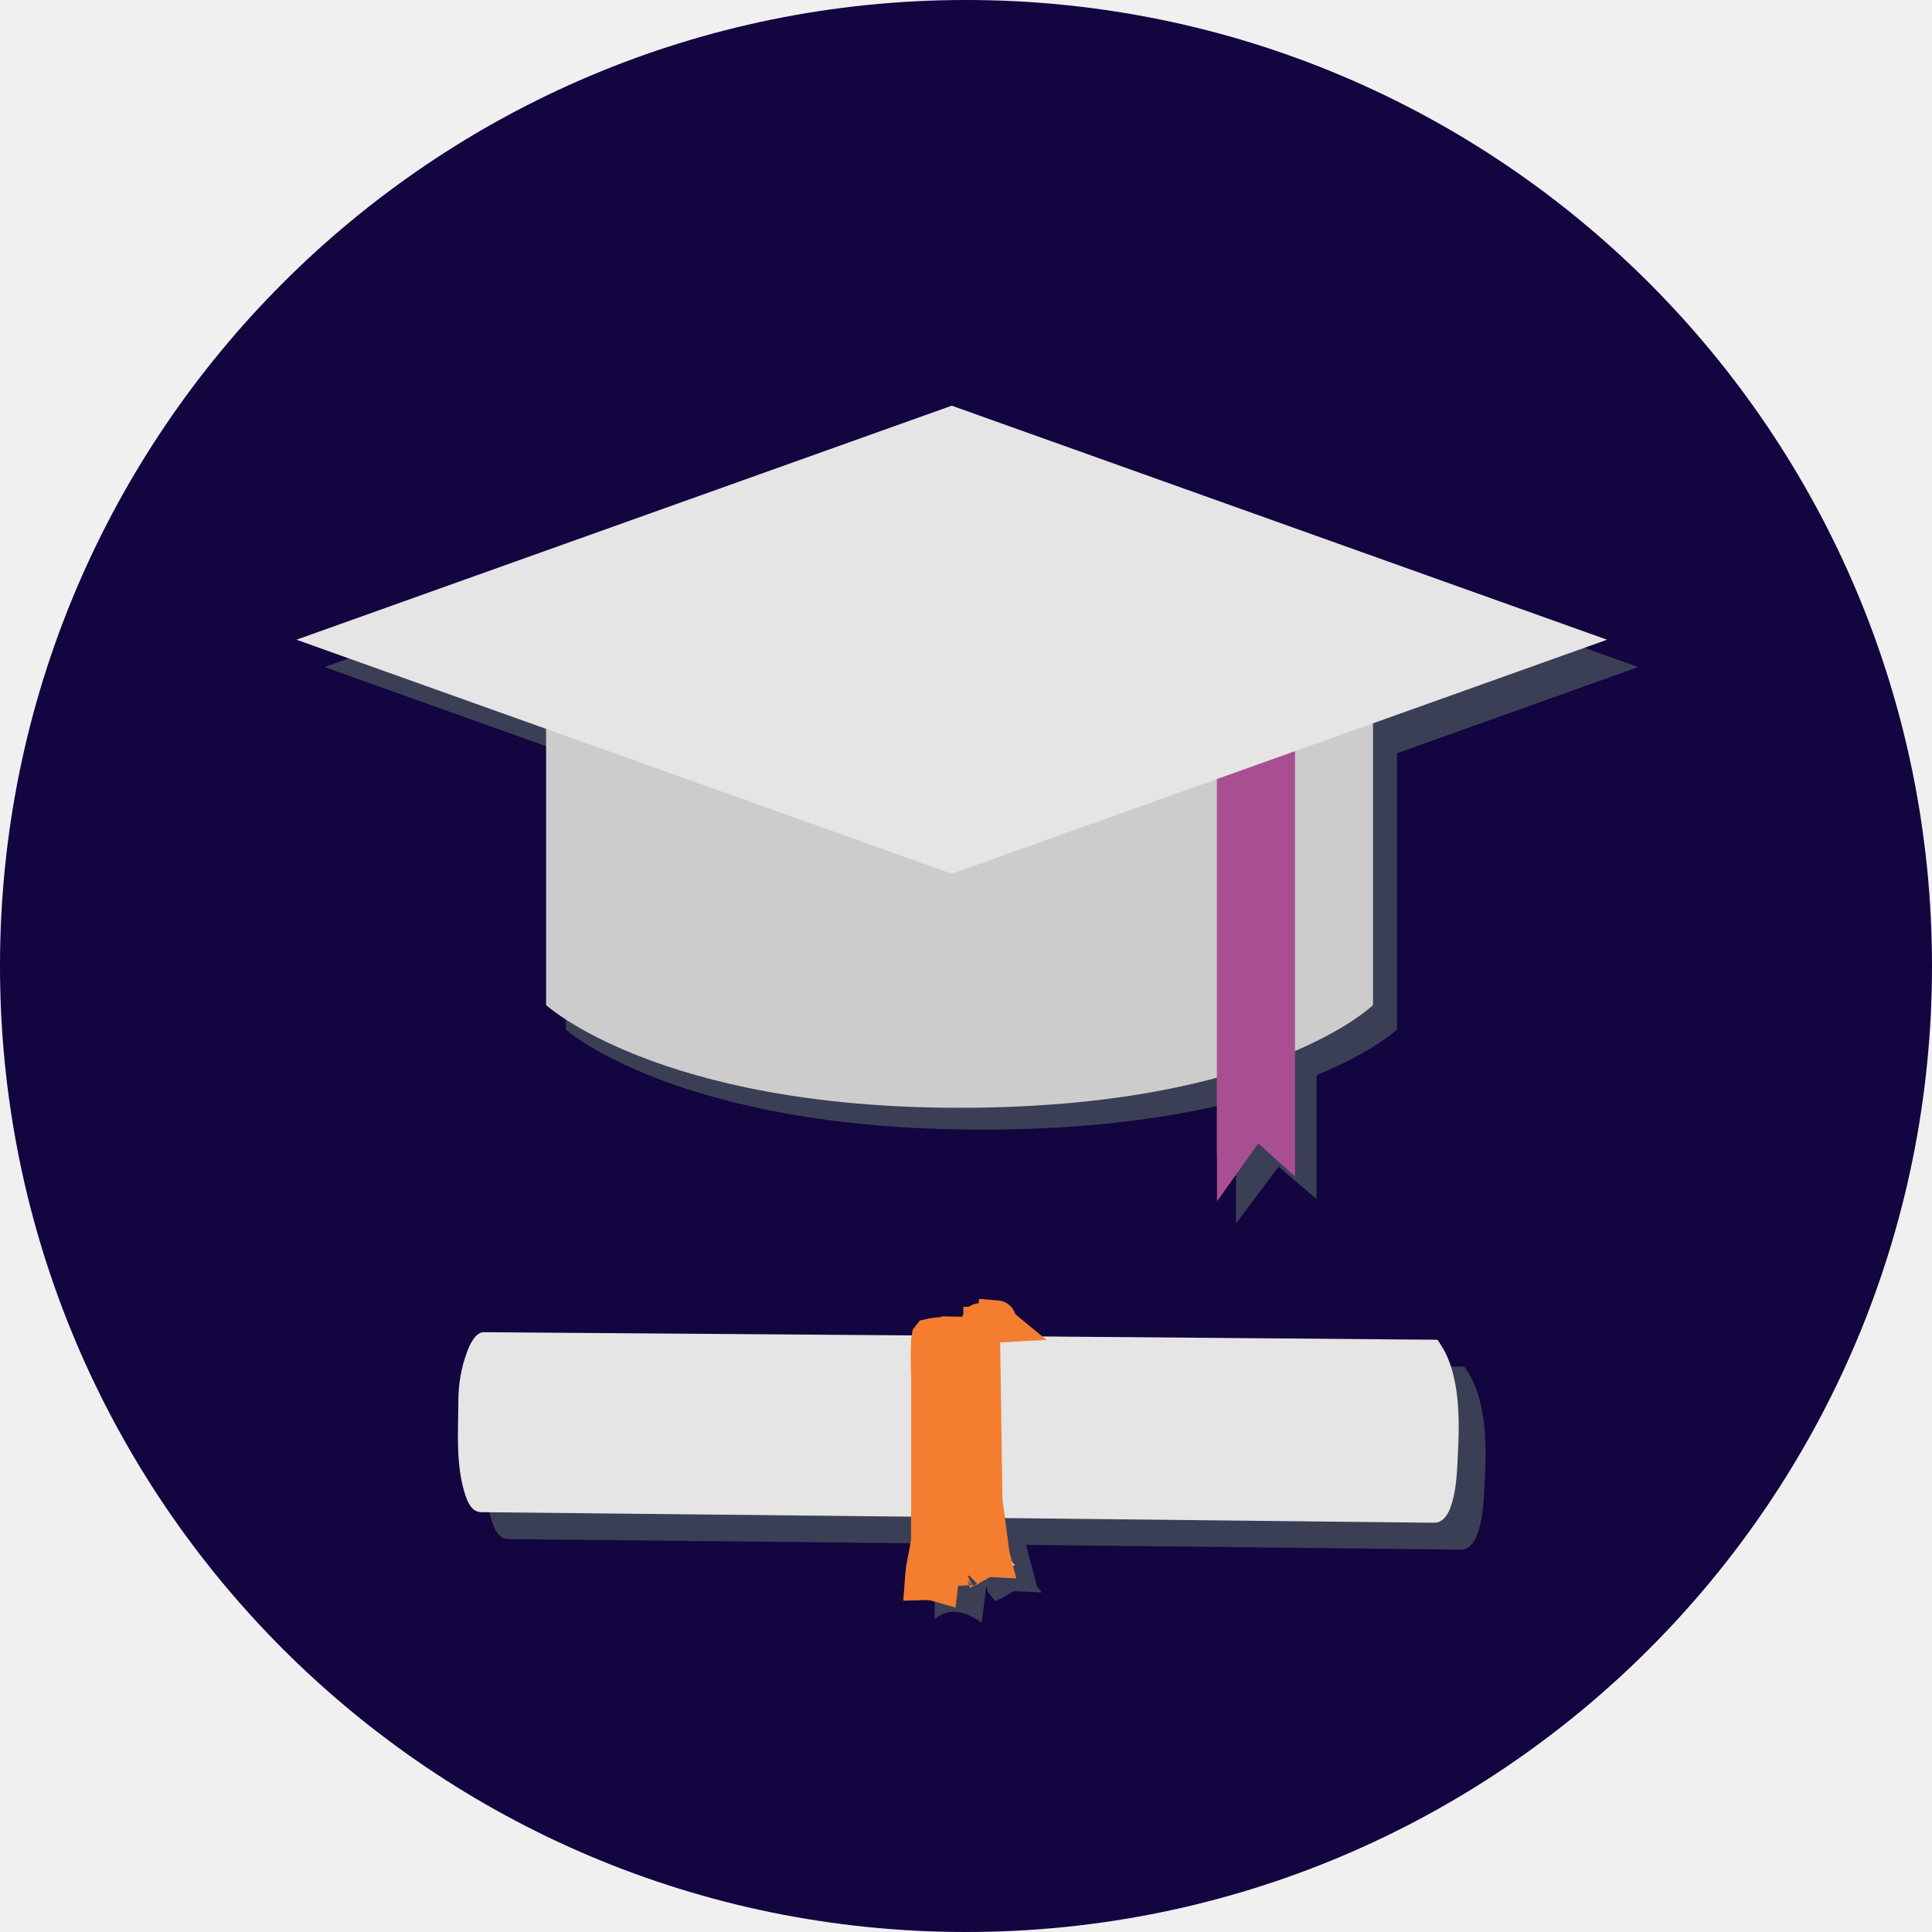
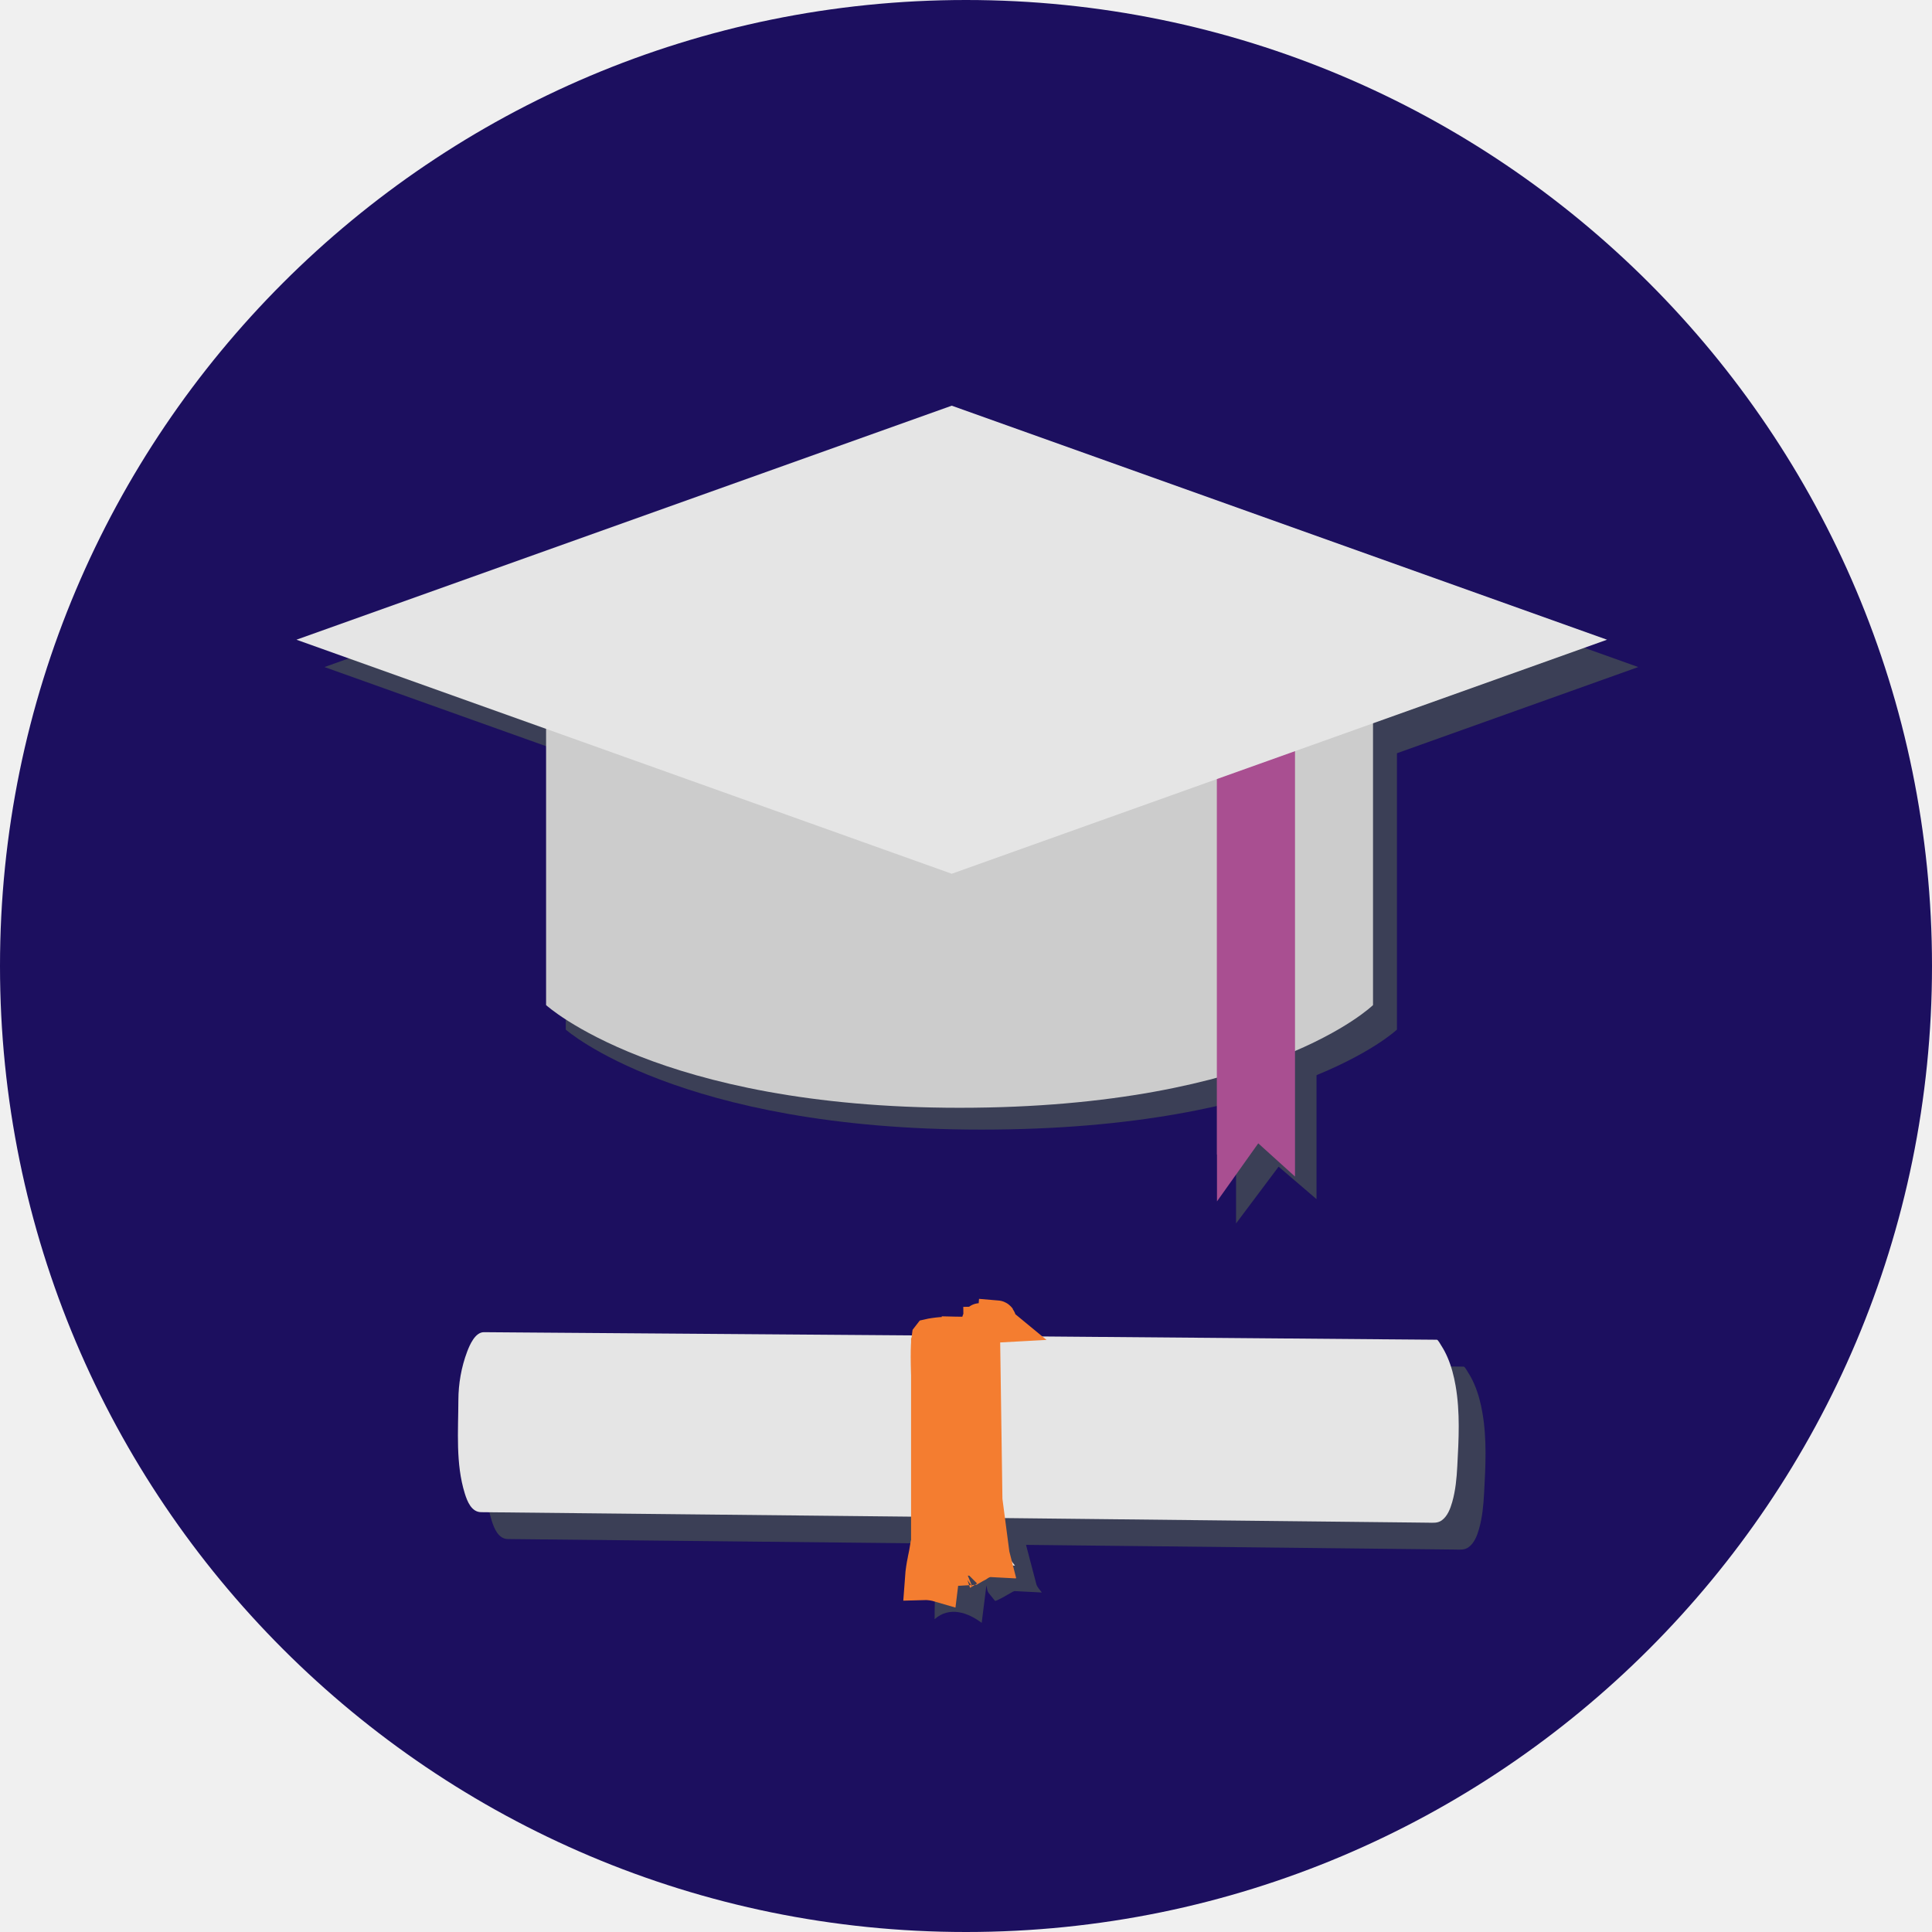
<svg xmlns="http://www.w3.org/2000/svg" width="106" height="106" viewBox="0 0 106 106" fill="none">
-   <path d="M106 53C106 82.271 82.271 106 53 106C23.729 106 0 82.271 0 53C0 23.729 23.729 0 53 0C82.271 0 106 23.729 106 53Z" fill="#120540" />
+   <path d="M106 53C106 82.271 82.271 106 53 106C23.729 106 0 82.271 0 53C0 23.729 23.729 0 53 0C82.271 0 106 23.729 106 53Z" fill="#1C0F5F" />
  <path fill-rule="evenodd" clip-rule="evenodd" d="M51.96 74.745C52.12 74.546 52.459 74.501 52.692 74.467C53.213 74.389 53.747 74.39 54.273 74.401C54.626 74.408 54.98 74.423 55.332 74.444C55.533 74.456 55.735 74.469 55.936 74.484C56.089 74.495 56.049 74.563 56.064 74.704C56.074 74.794 56.069 74.778 56.148 74.779L58.156 74.796C61.215 74.821 64.273 74.847 67.332 74.872C70.592 74.899 73.851 74.926 77.111 74.953C78.031 74.961 78.952 74.968 79.872 74.976C80.018 74.977 80.163 74.978 80.309 74.98C80.368 74.98 80.521 75.261 80.554 75.312C80.684 75.513 80.795 75.727 80.889 75.947C81.104 76.443 81.24 76.971 81.332 77.502C81.588 78.968 81.505 80.444 81.426 81.92C81.391 82.58 81.329 83.254 81.146 83.891C81.042 84.252 80.888 84.666 80.569 84.892C80.344 85.053 80.093 85.02 79.836 85.017C79.551 85.014 79.265 85.011 78.98 85.008C76.216 84.978 73.453 84.947 70.689 84.917C67.302 84.88 63.914 84.843 60.526 84.806C59.116 84.791 57.705 84.776 56.294 84.76C56.422 85.247 56.549 85.734 56.677 86.221C56.738 86.452 56.799 86.683 56.859 86.914C56.904 87.082 57.06 87.232 57.16 87.373C56.831 87.356 56.502 87.339 56.173 87.322C56.012 87.314 55.851 87.306 55.689 87.297C55.602 87.293 55.509 87.371 55.433 87.41C55.344 87.457 54.631 87.883 54.588 87.829C54.471 87.683 54.355 87.538 54.238 87.393C54.155 87.289 54.15 87.107 54.12 86.98C54.034 87.666 53.947 88.352 53.861 89.038C53.084 88.459 52.084 88.123 51.278 88.838C51.281 88.225 51.279 87.632 51.354 87.025C51.451 86.246 51.549 85.467 51.645 84.689C49.919 84.671 48.193 84.653 46.467 84.635C43.023 84.599 39.578 84.563 36.135 84.527C33.575 84.5 31.016 84.474 28.457 84.447C28.261 84.445 28.064 84.443 27.867 84.441C27.337 84.435 27.107 83.847 26.973 83.417C26.462 81.774 26.615 79.989 26.62 78.294C26.623 77.392 26.781 76.479 27.101 75.632C27.238 75.27 27.538 74.562 28.021 74.566C28.672 74.571 29.322 74.576 29.972 74.581C33.024 74.603 36.077 74.626 39.129 74.649C42.38 74.673 45.631 74.698 48.882 74.722C49.908 74.73 50.934 74.737 51.96 74.745Z" fill="#3B3F56" />
  <path d="M76.644 56.49C76.644 56.49 70.843 61.977 53.842 61.977C37.241 61.977 31.041 56.49 31.041 56.49V36.969H76.644V56.49Z" fill="#3B3F56" />
  <mask id="path-4-inside-1" fill="white">
    <path d="M68.553 43.662V64.917L70.024 63.026L71.495 64.241V42.852" />
  </mask>
  <path d="M68.553 43.662V64.917L70.024 63.026L71.495 64.241V42.852" fill="#3B3F56" />
  <path d="M68.553 64.917H66.553V70.747L70.132 66.145L68.553 64.917ZM70.024 63.026L71.297 61.484L69.71 60.172L68.445 61.798L70.024 63.026ZM71.495 64.241L70.221 65.783L73.495 68.487V64.241H71.495ZM66.553 43.662V64.917H70.553V43.662H66.553ZM70.132 66.145L71.603 64.254L68.445 61.798L66.974 63.69L70.132 66.145ZM68.75 64.568L70.221 65.783L72.769 62.699L71.297 61.484L68.75 64.568ZM73.495 64.241V42.852H69.495V64.241H73.495Z" fill="#3B3F56" mask="url(#path-4-inside-1)" />
  <path d="M67.817 67.124V43.654H69.422V52.981V62.308L69.896 61.678L70.626 62.3V42.852H72.231V65.791L70.152 64.01L67.817 67.124Z" fill="#3B3F56" />
  <path d="M53.843 49.47L17.802 36.598L53.843 23.727L89.883 36.598L53.843 49.47Z" fill="#3B3F56" />
  <path fill-rule="evenodd" clip-rule="evenodd" d="M50.489 73.27C50.649 73.071 50.988 73.027 51.221 72.992C51.743 72.915 52.276 72.916 52.802 72.926C53.155 72.933 53.509 72.949 53.862 72.97C54.063 72.981 54.264 72.995 54.465 73.009C54.619 73.021 54.578 73.088 54.593 73.23C54.603 73.319 54.599 73.304 54.677 73.305L56.685 73.321C59.744 73.347 62.802 73.372 65.861 73.397C69.121 73.424 72.38 73.451 75.64 73.479C76.561 73.486 77.481 73.494 78.401 73.501C78.547 73.502 78.693 73.504 78.838 73.505C78.897 73.505 79.051 73.786 79.083 73.837C79.213 74.038 79.324 74.252 79.419 74.472C79.633 74.969 79.769 75.496 79.862 76.028C80.117 77.493 80.034 78.97 79.955 80.446C79.92 81.106 79.859 81.779 79.675 82.417C79.571 82.777 79.417 83.191 79.098 83.418C78.873 83.578 78.623 83.545 78.365 83.543C78.08 83.539 77.794 83.536 77.509 83.533C74.746 83.503 71.982 83.473 69.219 83.443C65.831 83.406 62.443 83.369 59.056 83.332C57.645 83.317 56.234 83.301 54.823 83.286C54.951 83.773 55.079 84.26 55.206 84.746C55.267 84.977 55.328 85.209 55.389 85.439C55.433 85.608 55.59 85.758 55.689 85.898C55.36 85.881 55.031 85.865 54.703 85.848C54.541 85.839 54.38 85.831 54.218 85.823C54.131 85.818 54.038 85.897 53.962 85.936C53.873 85.983 53.16 86.409 53.117 86.354C53.001 86.209 52.884 86.064 52.768 85.918C52.684 85.815 52.679 85.633 52.649 85.505C52.563 86.191 52.477 86.878 52.391 87.564C51.614 86.984 50.614 86.648 49.807 87.363C49.81 86.75 49.808 86.157 49.884 85.551C49.98 84.772 50.078 83.993 50.175 83.214C48.449 83.196 46.722 83.178 44.996 83.16C41.552 83.124 38.108 83.088 34.664 83.052C32.105 83.026 29.546 82.999 26.986 82.972C26.79 82.97 26.593 82.968 26.397 82.966C25.866 82.961 25.636 82.372 25.502 81.942C24.992 80.299 25.144 78.515 25.149 76.819C25.152 75.917 25.311 75.005 25.631 74.158C25.768 73.796 26.068 73.088 26.551 73.091C27.201 73.096 27.851 73.101 28.501 73.106C31.554 73.129 34.606 73.152 37.658 73.174C40.909 73.199 44.16 73.223 47.411 73.247C48.437 73.255 49.463 73.263 50.489 73.27Z" fill="#E5E5E5" />
  <path d="M51.273 73.305L51.272 73.305C51.263 73.306 51.254 73.308 51.246 73.309C51.188 73.318 51.144 73.324 51.098 73.333C51.074 73.337 51.054 73.341 51.037 73.345L51.02 73.367C50.986 73.601 50.967 73.964 50.968 74.455C50.97 75.522 51.062 76.96 51.158 78.445L51.16 78.472C51.253 79.926 51.349 81.424 51.352 82.56C51.352 83.123 51.331 83.657 51.257 84.072C51.222 84.269 51.162 84.524 51.034 84.755C51.007 84.805 50.969 84.864 50.922 84.926C50.884 85.168 50.847 85.346 50.811 85.515L50.811 85.518C50.764 85.744 50.72 85.952 50.673 86.341L50.673 86.341C50.655 86.489 50.641 86.637 50.631 86.785C50.809 86.779 50.987 86.79 51.163 86.817C51.303 86.839 51.44 86.87 51.573 86.909L51.677 86.058L53.286 85.964C53.329 85.939 53.372 85.915 53.411 85.891C53.425 85.884 53.439 85.875 53.454 85.866C53.51 85.834 53.572 85.797 53.609 85.777C53.612 85.775 53.616 85.772 53.622 85.768C53.624 85.767 53.625 85.766 53.627 85.766C53.646 85.753 53.69 85.725 53.737 85.699C53.789 85.67 53.874 85.626 53.979 85.59C54.086 85.554 54.239 85.518 54.423 85.528L51.273 73.305ZM51.273 73.305C51.742 73.233 52.243 73.231 52.809 73.243L51.273 73.305ZM54.632 72.335L54.611 72.597L54.606 72.667L54.788 72.657C54.778 72.649 54.776 72.629 54.771 72.579C54.767 72.545 54.766 72.514 54.766 72.488C54.763 72.392 54.762 72.345 54.632 72.335ZM54.632 72.335L54.611 72.597L54.605 72.667M54.632 72.335L54.605 72.667M54.605 72.667L53.955 72.679L53.955 72.679L53.862 72.681L53.864 72.853C53.834 72.794 53.813 72.739 53.8 72.693C53.799 72.691 53.798 72.689 53.798 72.688C53.762 72.564 53.765 72.46 53.766 72.509C53.766 72.51 53.766 72.512 53.767 72.514C53.767 72.536 53.769 72.611 53.777 72.69L53.778 72.695C53.778 72.703 53.78 72.719 53.781 72.731C53.783 72.745 53.787 72.782 53.796 72.825C53.796 72.826 53.796 72.828 53.796 72.829L54.605 72.667ZM54.45 85.529L54.423 85.528L52.809 73.243C53.16 73.25 53.514 73.266 53.87 73.287L54.02 83.736L54.021 83.855L54.051 83.97C54.111 84.204 54.171 84.439 54.231 84.673C54.304 84.959 54.377 85.244 54.45 85.529ZM52.902 86.171C52.902 86.171 52.904 86.17 52.906 86.169C52.903 86.17 52.902 86.171 52.902 86.171Z" stroke="#F47D30" stroke-width="2" />
  <rect x="50.486" y="73.914" width="2.974" height="12.035" fill="#F47D30" stroke="#F47D30" />
  <path d="M75.331 55.145C75.331 55.145 69.56 60.779 52.646 60.779C36.13 60.779 29.961 55.145 29.961 55.145V35.098H75.331V55.145Z" fill="#CCCCCC" />
  <path d="M66.77 41.907V63.347L68.483 61.439L70.195 62.664V41.09" fill="#A94F91" />
  <path d="M66.77 65.915V41.911H68.327V51.45V60.989L68.786 60.345L69.494 60.981V41.09H71.051V64.552L69.035 62.73L66.77 65.915Z" fill="#A94F91" />
  <path d="M52.218 47.939L16.265 35.098L52.218 22.258L88.171 35.098L52.218 47.939Z" fill="#E5E5E5" />
</svg>
